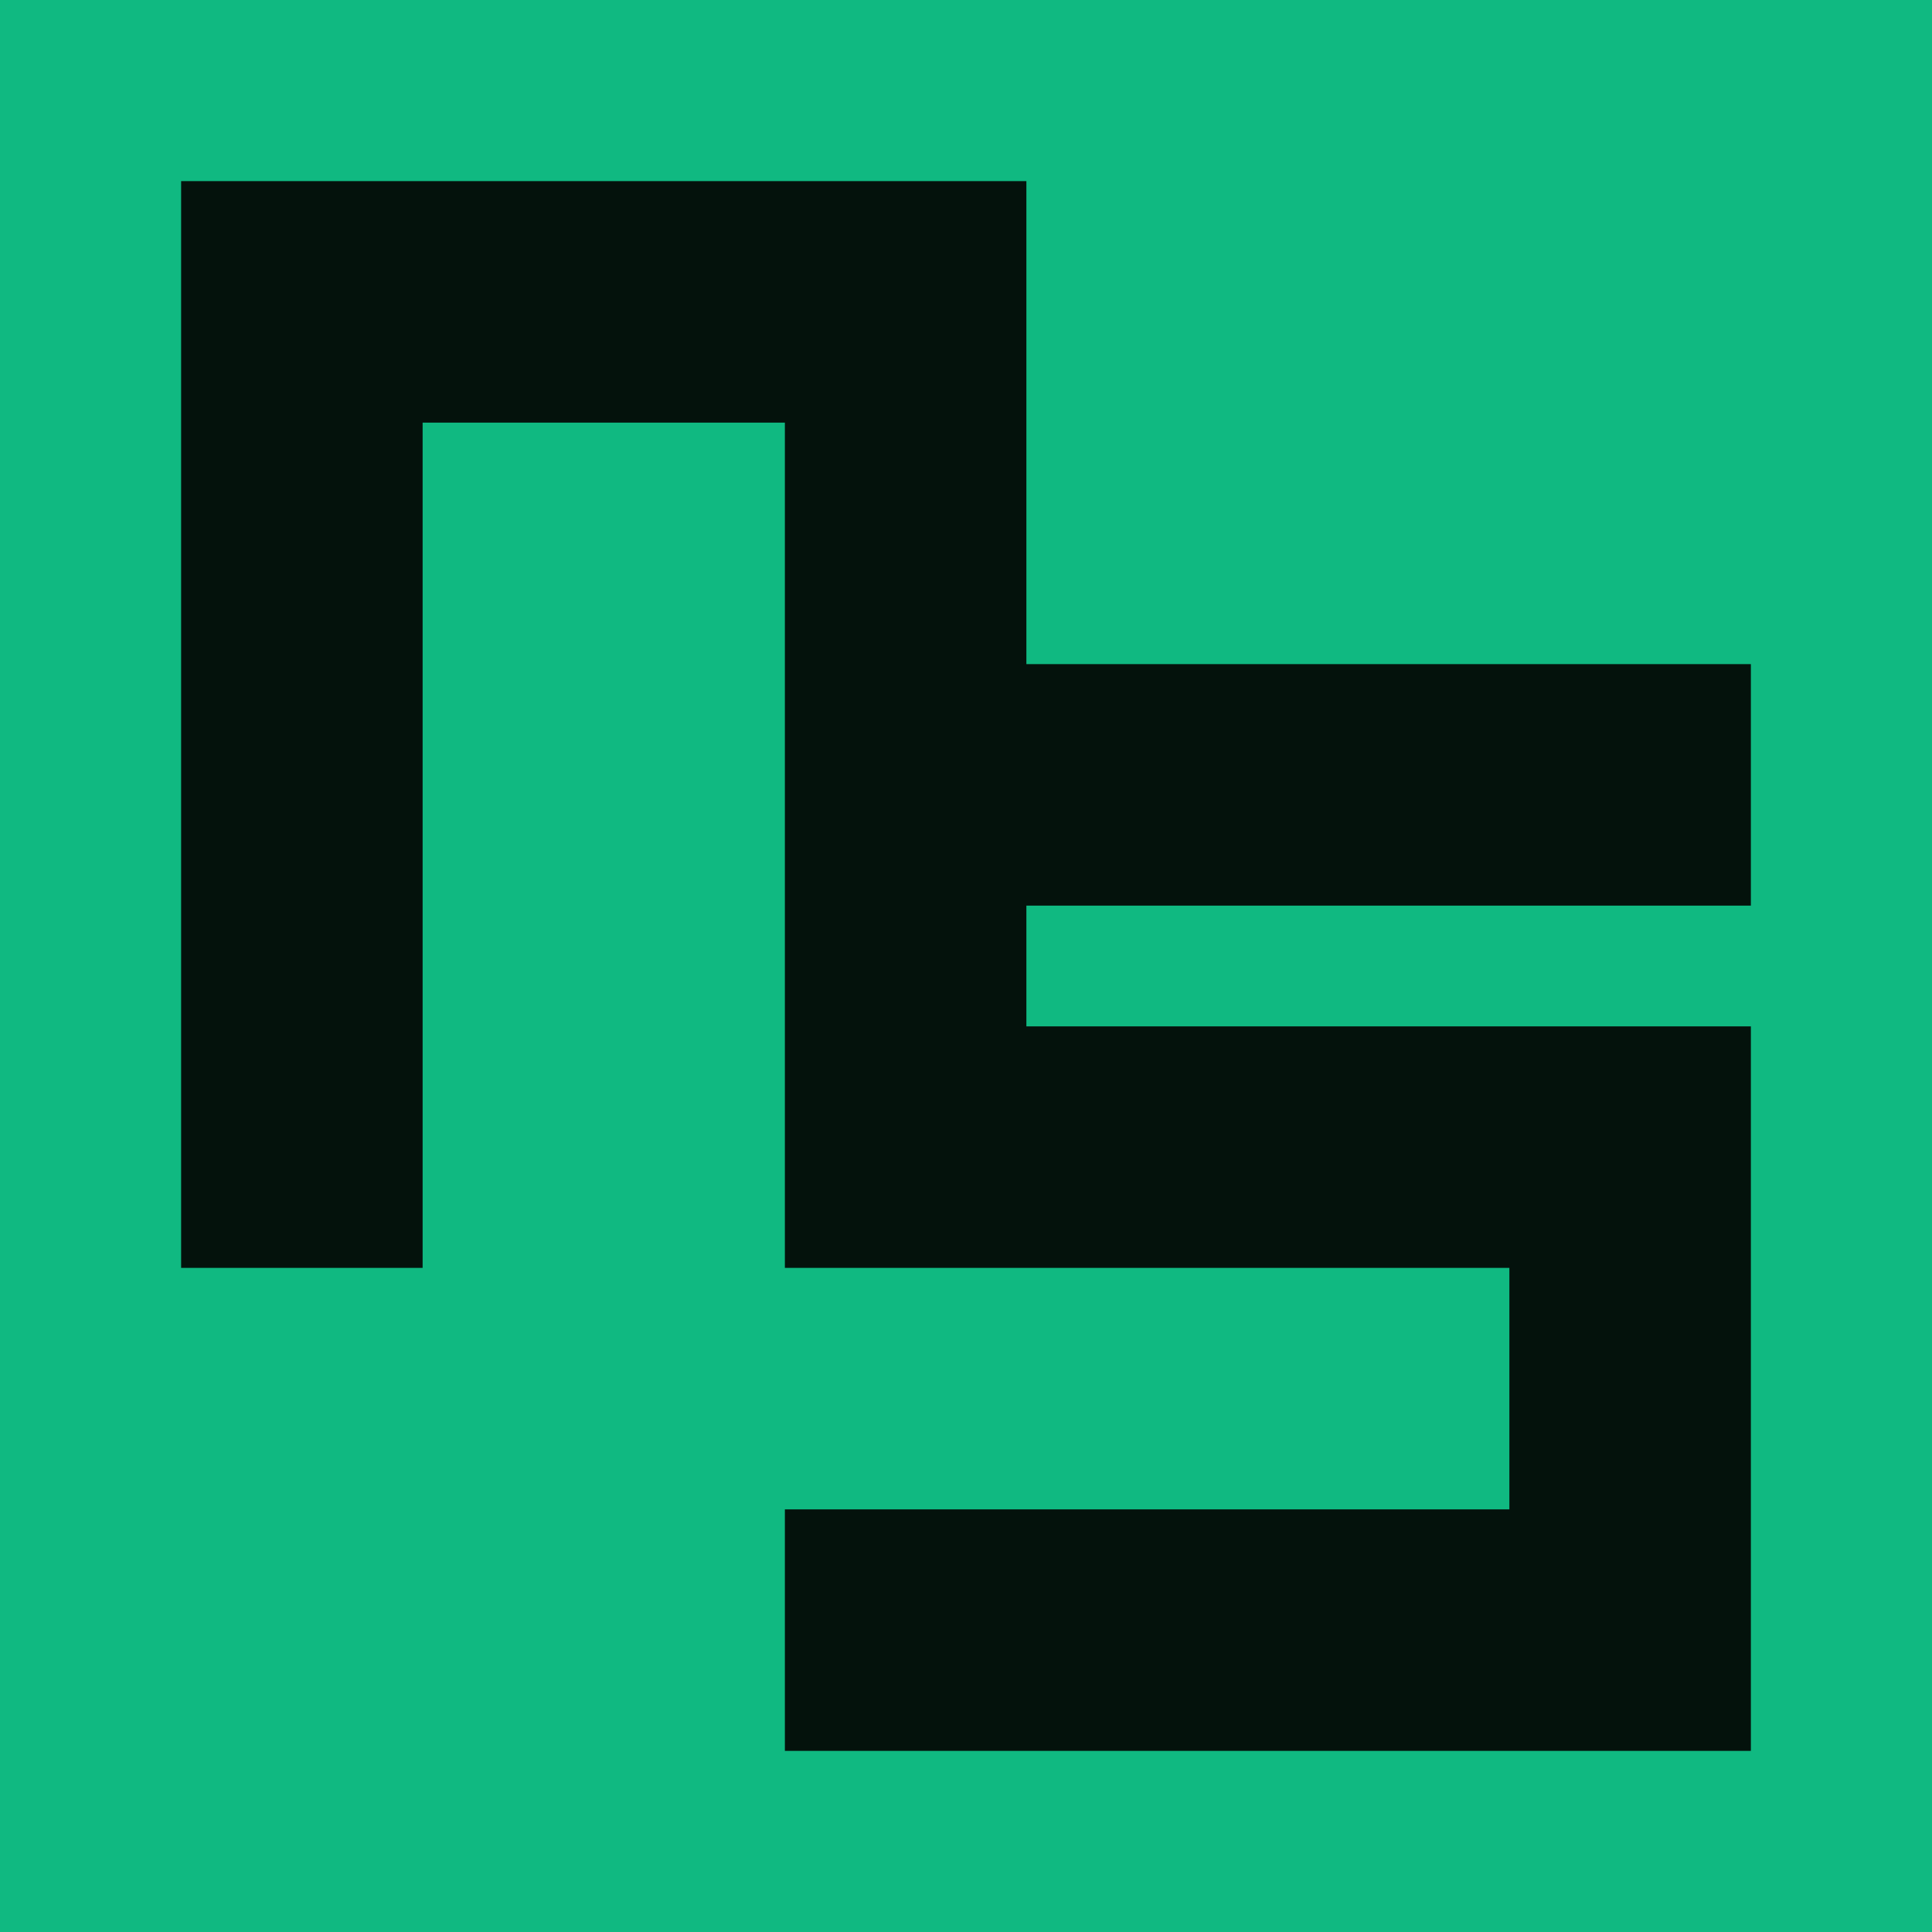
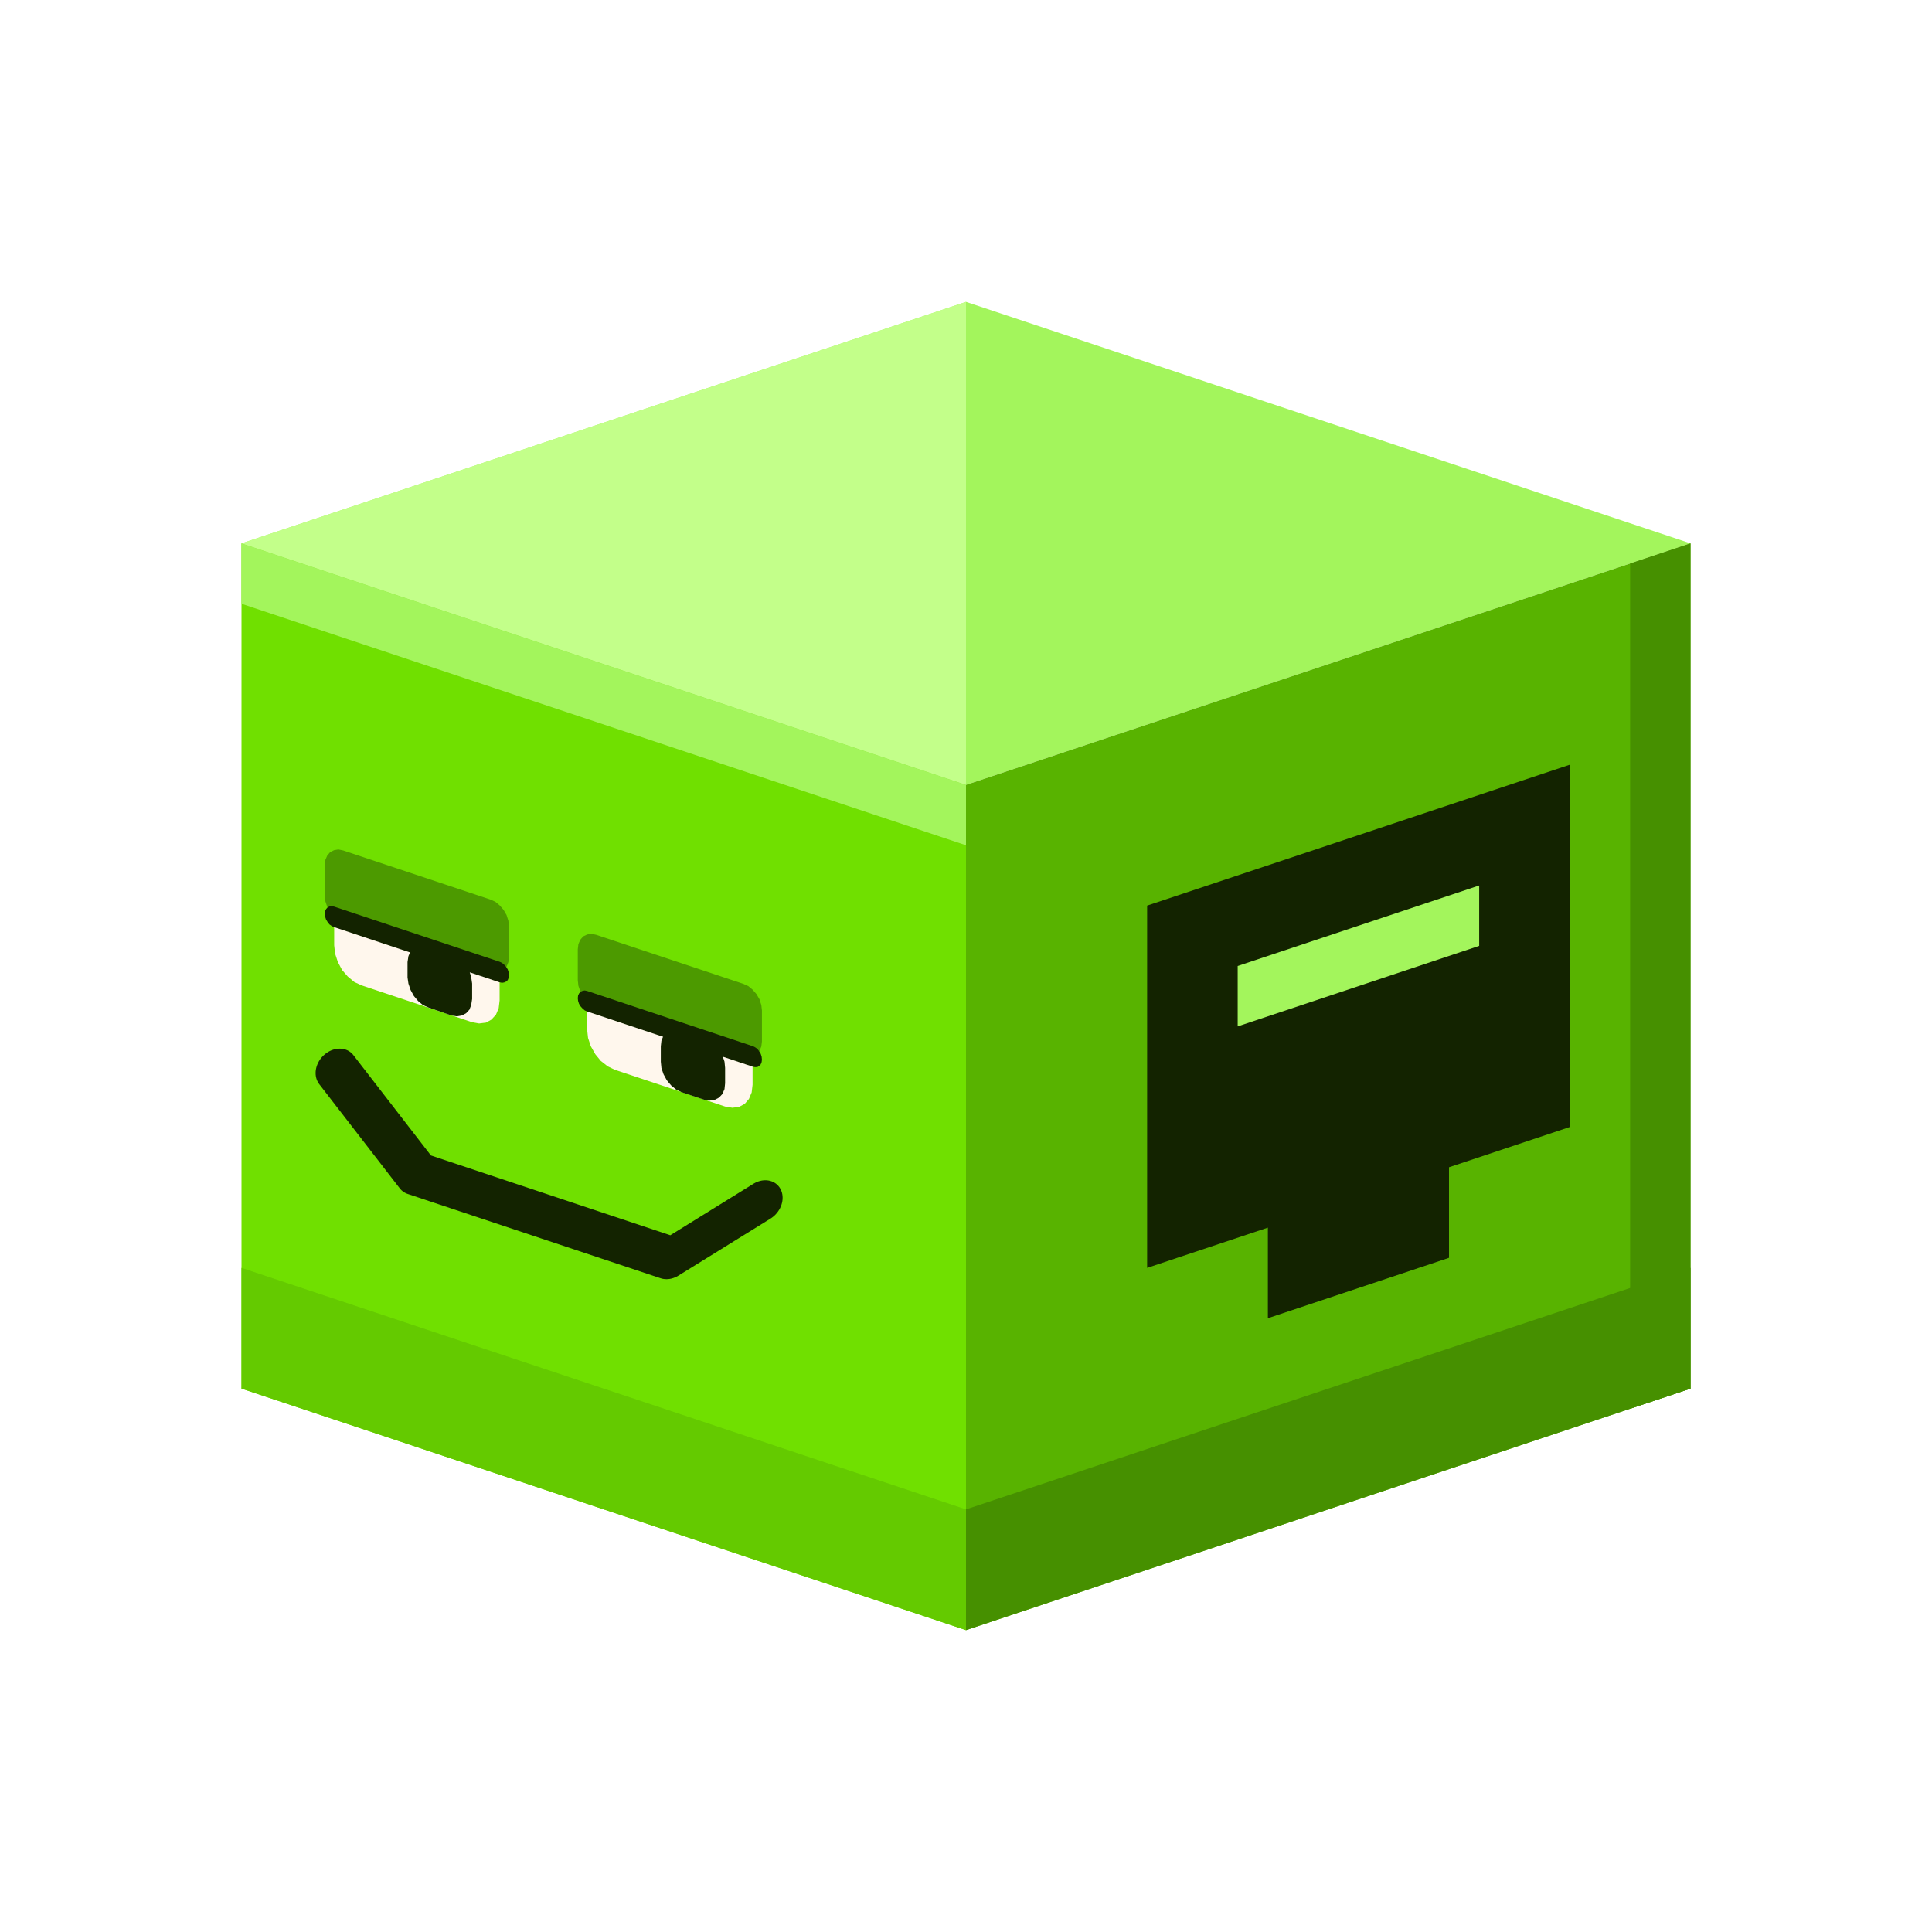
<svg xmlns="http://www.w3.org/2000/svg" viewBox="0 0 64 64">
-   <path fill="#10b981" d="M0 0h64v64H0z" />
-   <path fill="#04120c" d="M6 42V6H34V22H58V30H34V34H58V58H26V50H50V42H26V14H14V42H6Z" />
+   <style>.s{display:none}@media (max-width:24px){.f{display:none}.s{display:inline}}</style>
+   <g class="f">
+     <path d="M8 18 32 10 56 18 32 26Z" fill="#a3f55c" />
+     <path d="M8 18 32 26V54L8 46Z" fill="#70e000" />
+     <path d="M32 26 56 18V46L32 54Z" fill="#58b300" />
+     <path d="M8 18 32 10V26Z" fill="#c3ff8a" />
+     <path d="M8 18 32 26V28L8 20Z" fill="#a3f55c" />
+     <path d="M8 42 32 50V54L8 46Z" fill="#64ca00" />
+     <path d="M32 50 56 42V46L32 54Z" fill="#469000" />
+     <path d="M54 18.667 56 18V46L54 46.667Z" fill="#469000" />
+     <g transform="matrix(1 -.166667 0 1 0 0.778336)">
+       <path d="M16.55 33.41L16.52 33.13L16.43 32.84L16.28 32.56L16.1 32.3L15.87 32.09L15.64 31.93L11.98 30.11L11.74 30.02L11.52 30.01L11.33 30.08L11.19 30.22L11.1 30.42L11.07 30.67L11.07 32.38L11.1 32.66L11.19 32.95L11.33 33.24L11.52 33.49L11.74 33.71L11.98 33.86L15.64 35.69L15.87 35.77L16.1 35.78L16.28 35.71L16.43 35.57L16.52 35.37L16.55 35.12Z" fill="#fff7ed" />
+       <path d="M15.64 34.41L15.61 34.2L15.55 33.98L15.44 33.76L15.3 33.57L15.13 33.41L14.95 33.3L14.19 32.92L14.01 32.85L13.85 32.85L13.71 32.9L13.6 33L13.53 33.15L13.5 33.34L13.5 33.85L13.53 34.06L13.6 34.28L13.71 34.5L13.85 34.69L14.01 34.85L14.19 34.96L14.95 35.35L15.13 35.41L15.3 35.41L15.44 35.36L15.55 35.26L15.61 35.11L15.64 34.92Z" fill="#132300" />
+       <path d="M16.86 32.71L16.84 32.53L16.78 32.33L16.68 32.14L16.55 31.97L16.41 31.83L16.25 31.73L11.37 29.29L11.21 29.23L11.07 29.23L10.94 29.27L10.84 29.37L10.78 29.5L10.76 29.67L10.76 30.69L10.78 30.88L10.84 31.07L10.94 31.26L11.07 31.43L11.21 31.58L11.37 31.68L16.25 34.12L16.41 34.17L16.55 34.18L16.68 34.13L16.78 34.04L16.84 33.9L16.86 33.74Z" fill="#4c9a00" />
+       <path d="M16.86 34.34L16.85 34.24L16.82 34.14L16.77 34.05L16.7 33.96L16.63 33.89L16.55 33.84L11.07 31.1L10.99 31.07L10.91 31.07L10.85 31.09L10.8 31.14L10.77 31.2L10.76 31.29L10.76 31.29L10.77 31.38L10.8 31.48L10.85 31.57L10.91 31.66L10.99 31.73L11.07 31.78L16.55 34.52L16.63 34.55L16.7 34.55L16.77 34.53L16.82 34.49L16.85 34.42L16.86 34.34Z" fill="#132300" />
+       <path d="M24.93 37.61L24.9 37.32L24.81 37.03L24.67 36.75L24.48 36.49L24.26 36.28L24.02 36.12L20.36 34.3L20.13 34.21L19.9 34.2L19.72 34.27L19.57 34.41L19.48 34.61L19.45 34.86L19.45 36.57L19.48 36.85L19.57 37.14L19.72 37.43L19.9 37.68L20.13 37.9L20.36 38.05L24.02 39.88L24.26 39.96L24.48 39.97L24.67 39.9L24.81 39.76L24.9 39.56L24.93 39.31Z" fill="#fff7ed" />
+       <path d="M24.02 38.6L24 38.39L23.93 38.17L23.82 37.96L23.68 37.76L23.51 37.6L23.33 37.49L22.57 37.11L22.39 37.04L22.23 37.04L22.09 37.09L21.98 37.19L21.91 37.35L21.89 37.53L21.89 38.04L21.91 38.25L21.98 38.47L22.09 38.69L22.23 38.88L22.39 39.04L22.57 39.16L23.33 39.54L23.51 39.6L23.68 39.6L23.82 39.55L23.93 39.45L24 39.3L24.02 39.11Z" fill="#132300" />
+       <path d="M25.24 36.9L25.22 36.72L25.16 36.52L25.06 36.33L24.93 36.16L24.79 36.02L24.63 35.92L19.75 33.48L19.59 33.42L19.45 33.42L19.32 33.46L19.22 33.56L19.16 33.69L19.14 33.86L19.14 34.88L19.16 35.07L19.22 35.26L19.32 35.45L19.45 35.62L19.59 35.77L19.75 35.87L24.63 38.31L24.79 38.36L24.93 38.37L25.06 38.32L25.16 38.23L25.22 38.09L25.24 37.93Z" fill="#4c9a00" />
+       <path d="M25.24 38.53L25.23 38.43L25.2 38.33L25.15 38.24L25.09 38.15L25.01 38.08L24.93 38.03L19.45 35.29L19.37 35.26L19.3 35.26L19.23 35.28L19.18 35.33L19.15 35.39L19.14 35.48L19.14 35.48L19.15 35.57L19.18 35.67L19.23 35.76L19.3 35.85L19.37 35.92L19.45 35.97L24.93 38.71L25.01 38.74L25.09 38.75L25.15 38.72L25.2 38.68L25.23 38.61L25.24 38.53Z" fill="#132300" />
+       <path d="M11.14 36.51L13.81 40.41L22.19 44.6L25.24 43.22" fill="none" stroke="#132300" stroke-width="1.37" stroke-linecap="round" stroke-linejoin="round" />
+     </g>
+     <g transform="matrix(1 -.333333 0 1 32 26)">
+       <path d="M6 6H20V18H16V21H10V18H6Z" fill="#132300" />
+       <path d="M9 9h8v2H9Z" fill="#a3f55c" />
+     </g>
+   </g>
+   <g class="s">
+     <path d="M8 18 32 10 56 18 32 26Z" fill="#a3f55c" />
+     <path d="M8 18 32 26V54L8 46Z" fill="#70e000" />
+     <path d="M32 26 56 18V46L32 54Z" fill="#58b300" />
+     <path d="M8 18 32 10V26Z" fill="#c3ff8a" />
+     <path d="M8 18 32 26V28L8 20Z" fill="#a3f55c" />
+     <path d="M8 42 32 50V54L8 46Z" fill="#64ca00" />
+     <path d="M32 50 56 42V46L32 54Z" fill="#469000" />
+     <path d="M54 18.667 56 18V46L54 46.667Z" fill="#469000" />
+   </g>
</svg>
